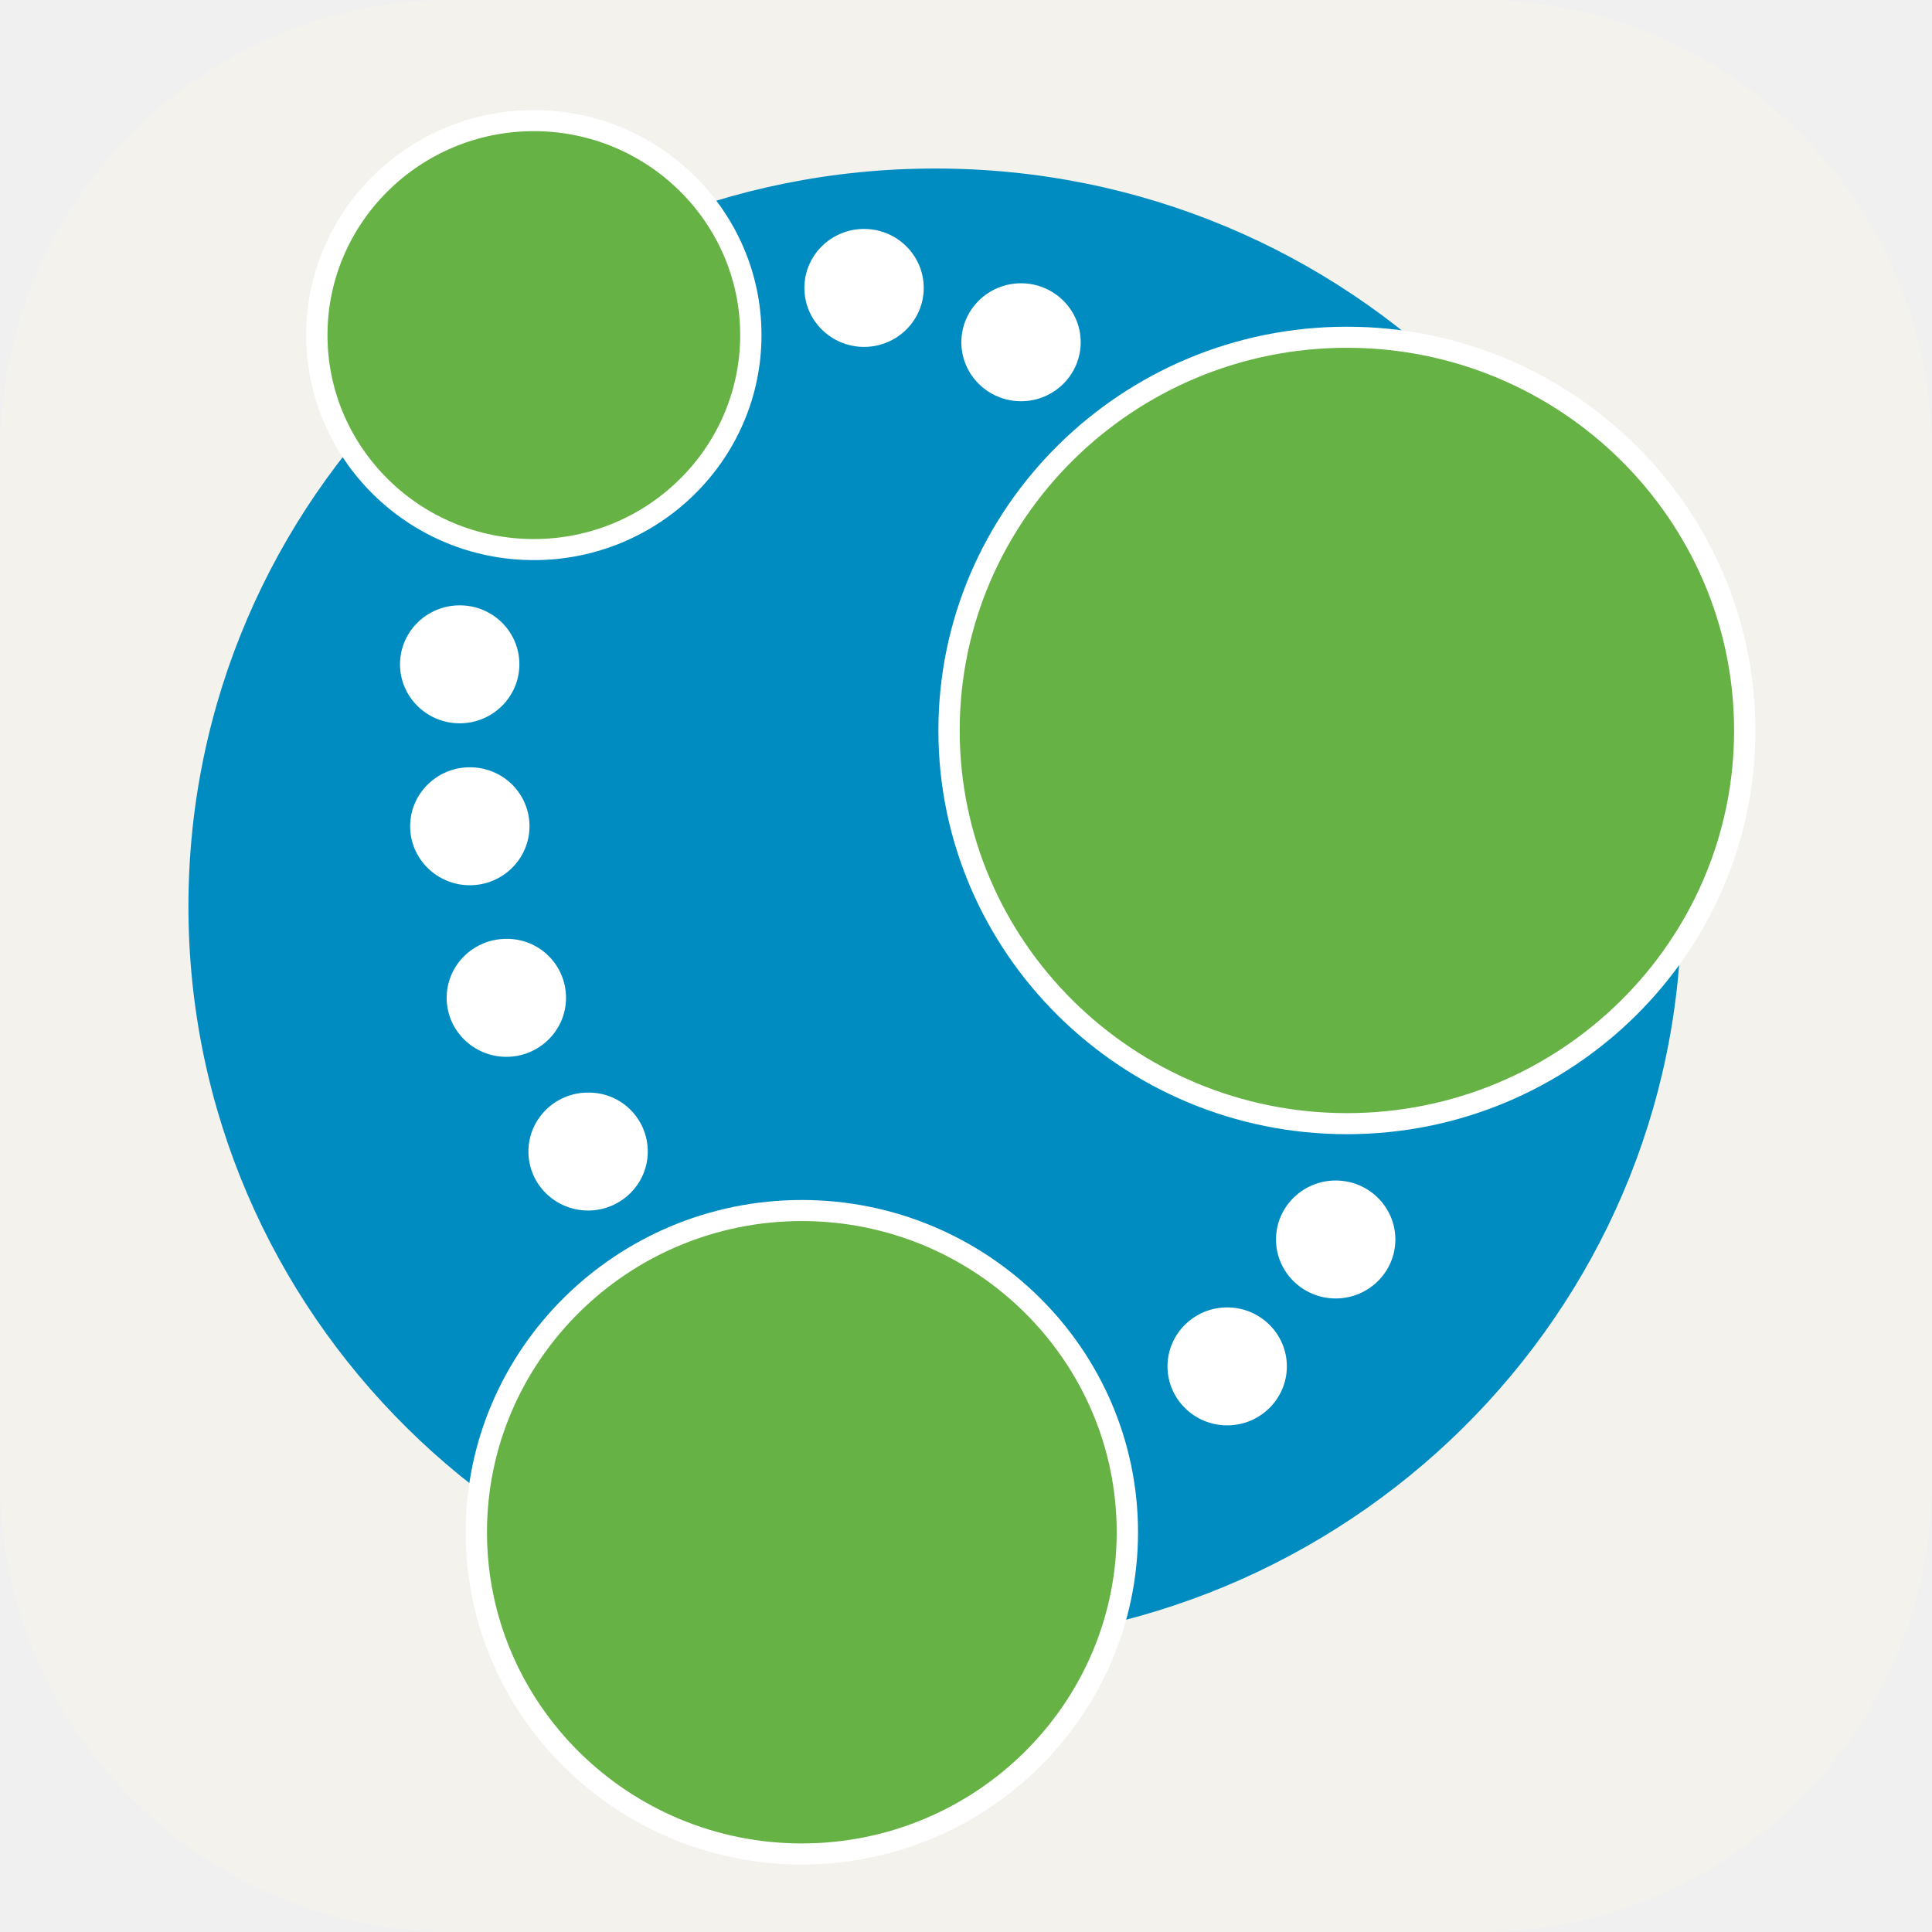
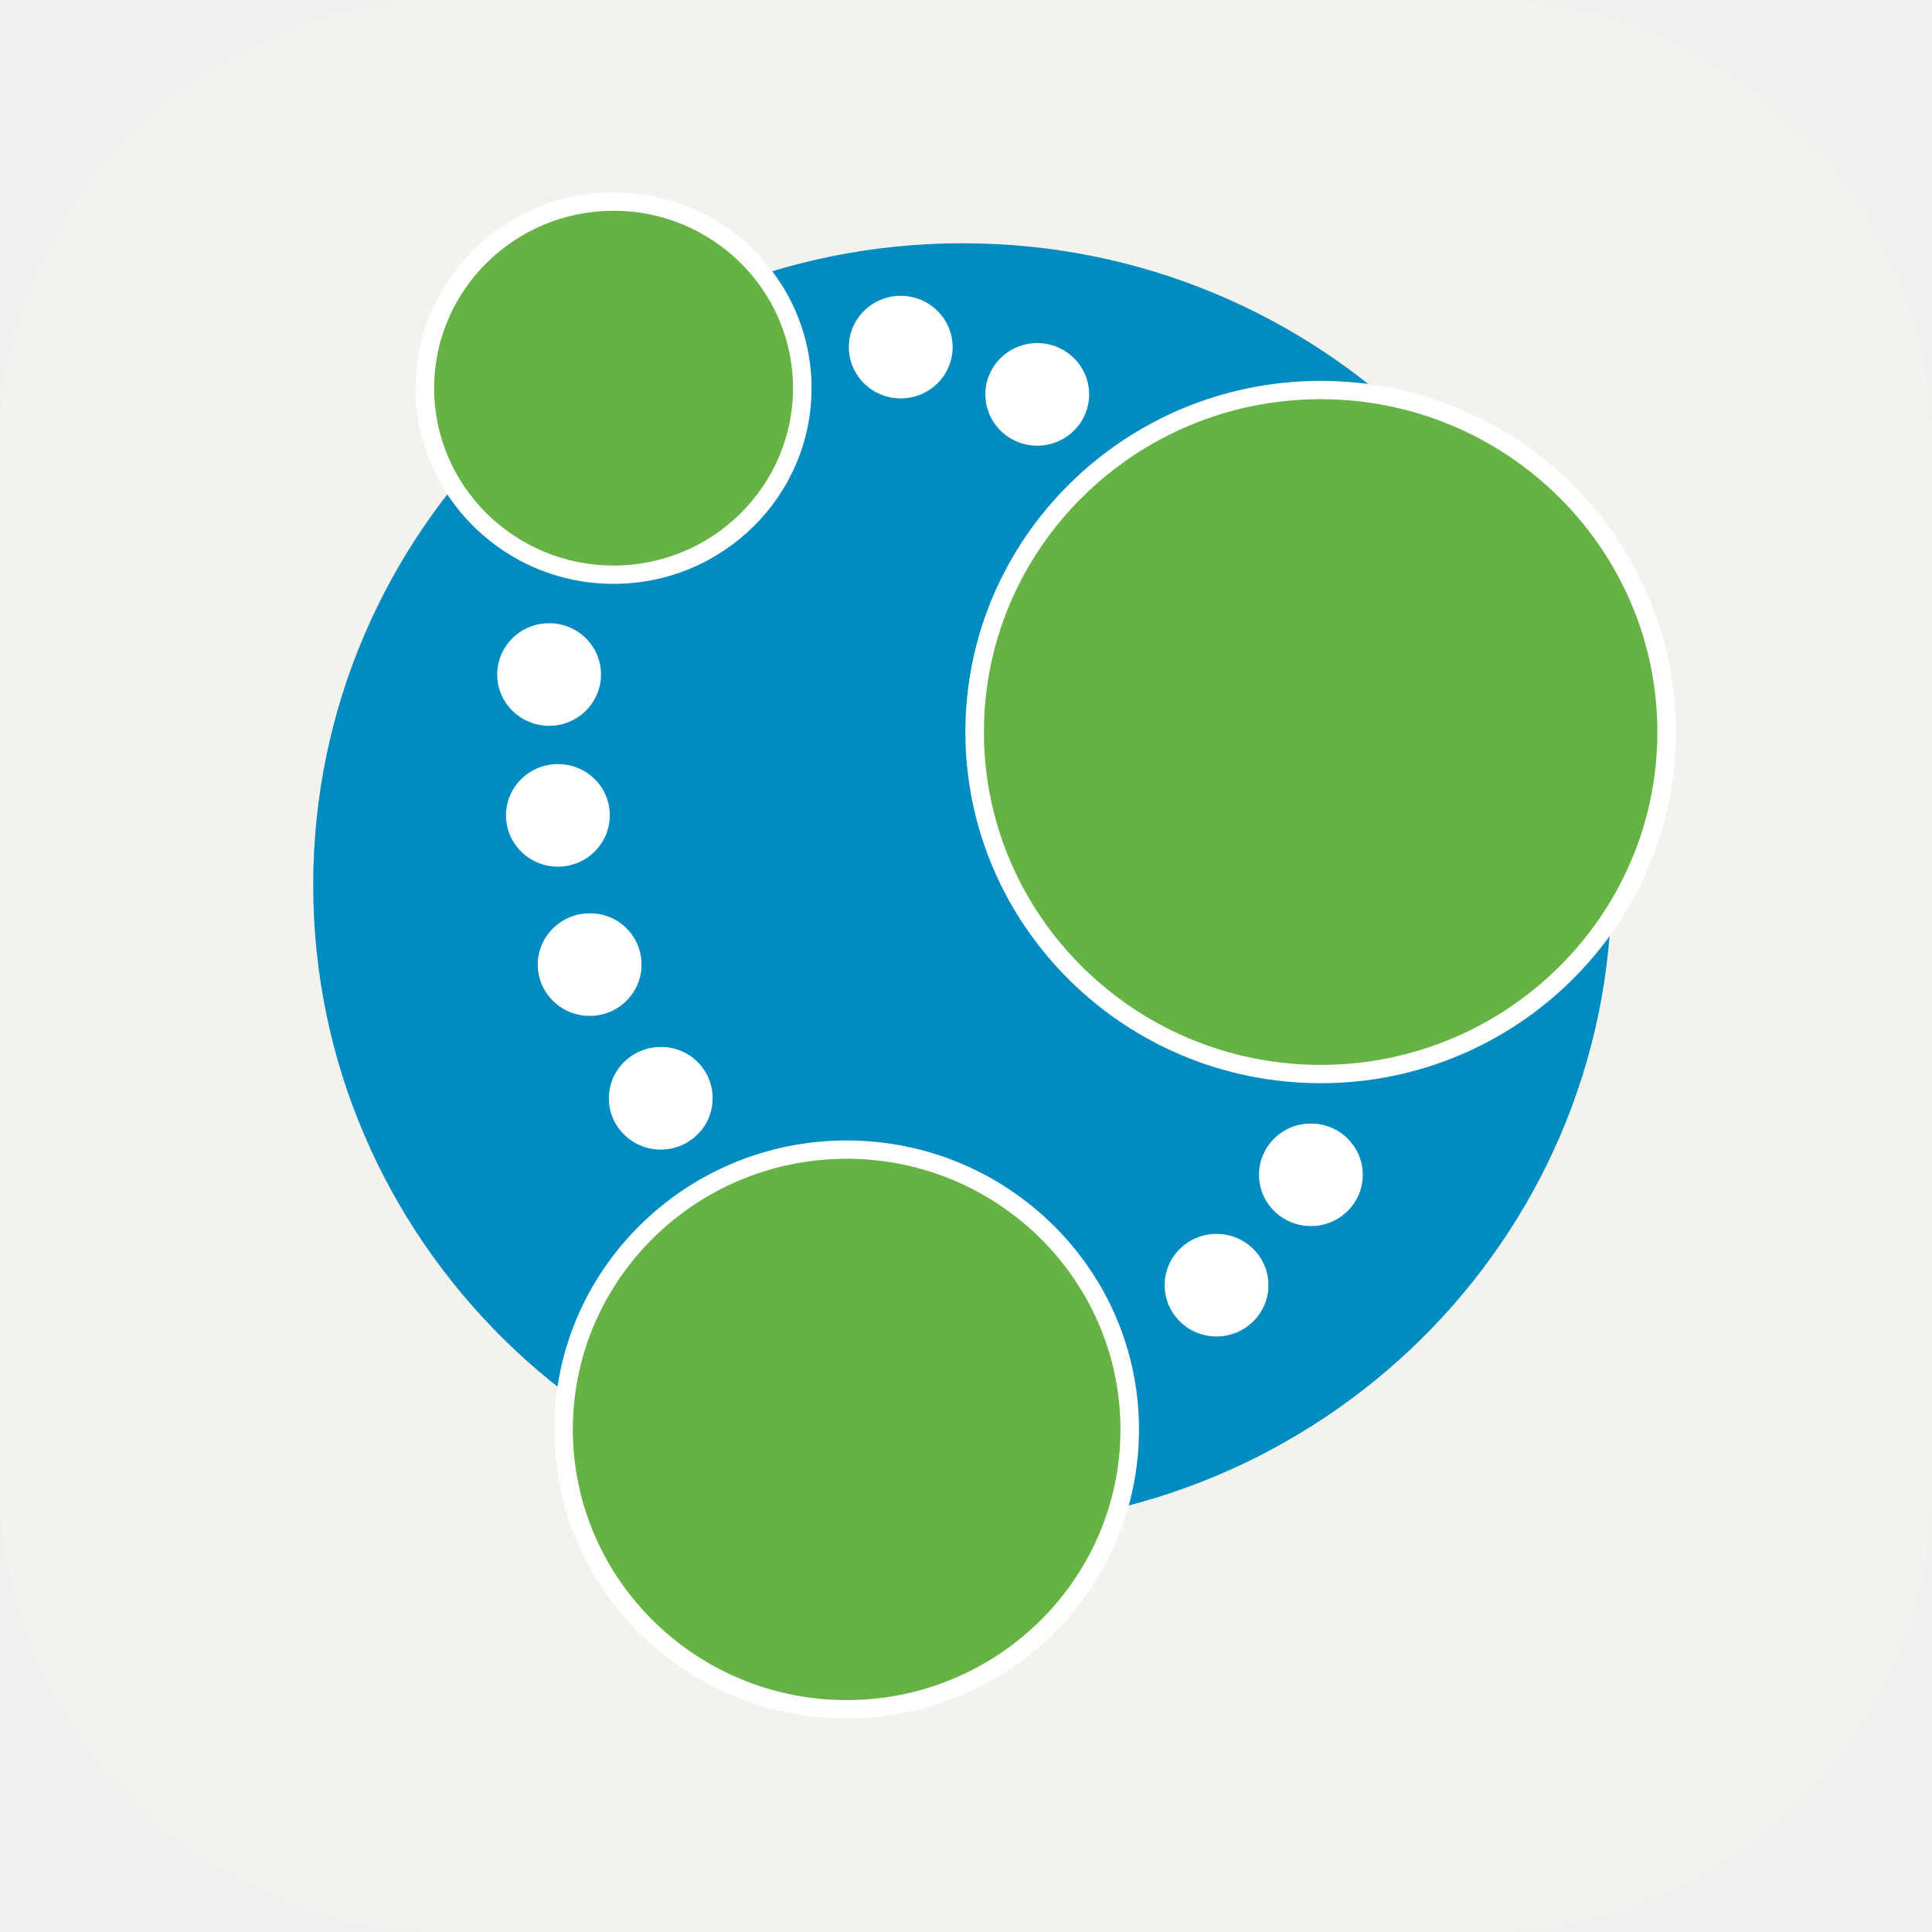
- <svg xmlns="http://www.w3.org/2000/svg" width="256" height="256" viewBox="0 0 29.695 29.696" preserveAspectRatio="xMinYMin" version="1.1" id="svg8">
-   <defs id="defs8" />
-   <rect style="fill:#f4f2ed;fill-opacity:1;stroke-width:0.116" id="rect8" width="29.696" height="29.696" x="0" y="0" rx="6.96" />
-   <g id="g8" transform="matrix(0.09432691,0,0,0.0932263,2.896288,1.669088)">
-     <path d="m 243.29,131.526 c 0,67.188 -54.458,121.645 -121.645,121.645 C 54.458,253.171 0,198.714 0,131.526 0,64.34 54.458,9.882 121.645,9.882 188.832,9.823 243.289,64.339 243.289,131.526" fill="#008cc1" id="path1" style="display:inline" />
-     <path d="m 53.927,91.626 c 0,5.364 -4.361,9.725 -9.724,9.725 -5.364,0 -9.725,-4.36 -9.725,-9.725 0,-5.363 4.36,-9.724 9.725,-9.724 a 9.696,9.696 0 0 1 9.724,9.724 m 1.65,26.699 c 0,5.363 -4.361,9.725 -9.724,9.725 -5.363,0 -9.725,-4.362 -9.725,-9.725 0,-5.364 4.362,-9.724 9.725,-9.724 a 9.696,9.696 0 0 1 9.724,9.724 m 5.953,28.29 c 0,5.363 -4.362,9.724 -9.725,9.724 -5.363,0 -9.725,-4.361 -9.725,-9.724 0,-5.365 4.362,-9.725 9.725,-9.725 5.363,-0.059 9.724,4.302 9.724,9.725 m 13.321,25.342 c 0,5.363 -4.363,9.725 -9.726,9.725 -5.363,0 -9.724,-4.362 -9.724,-9.725 0,-5.364 4.361,-9.724 9.724,-9.724 5.363,-0.06 9.725,4.302 9.725,9.724 m 104.141,35.421 c 0,5.363 -4.361,9.724 -9.725,9.724 -5.363,0 -9.724,-4.361 -9.724,-9.724 0,-5.363 4.36,-9.725 9.724,-9.725 5.364,0 9.725,4.362 9.725,9.725 m 17.68,-20.923 c 0,5.363 -4.36,9.724 -9.725,9.724 -5.363,0 -9.724,-4.36 -9.724,-9.724 0,-5.363 4.361,-9.725 9.724,-9.725 5.365,0 9.726,4.362 9.726,9.725 M 145.396,38.525 c 0,5.363 -4.362,9.724 -9.725,9.724 -5.363,0 -9.724,-4.36 -9.724,-9.724 0,-5.363 4.361,-9.724 9.724,-9.724 5.363,0 9.725,4.36 9.725,9.724 m -25.578,-8.958 c 0,5.363 -4.362,9.724 -9.725,9.724 -5.363,0 -9.724,-4.36 -9.724,-9.724 0,-5.363 4.36,-9.725 9.724,-9.725 5.363,0 9.725,4.362 9.725,9.725" fill="#ffffff" id="path2" />
-     <path d="m 188.773,37.7 c 35.804,0 64.83,29.026 64.83,64.83 0,35.804 -29.026,64.83 -64.83,64.83 -35.805,0 -64.83,-29.026 -64.83,-64.83 0,-35.804 29.025,-64.83 64.83,-64.83" fill="#66b245" id="path3" />
-     <path d="m 188.773,169.096 c -36.705,0 -66.567,-29.862 -66.567,-66.566 0,-36.705 29.862,-66.566 66.567,-66.566 36.704,0 66.566,29.86 66.566,66.566 0,36.704 -29.862,66.566 -66.566,66.566 z m 0,-129.66 c -34.79,0 -63.094,28.305 -63.094,63.094 0,34.79 28.304,63.093 63.094,63.093 34.79,0 63.093,-28.303 63.093,-63.093 0,-34.79 -28.303,-63.093 -63.093,-63.093 z" fill="#ffffff" id="path4" />
-     <path d="m 99.956,181.682 c 29.294,0 53.043,23.747 53.043,53.042 0,29.294 -23.749,53.043 -53.043,53.043 -29.295,0 -53.043,-23.749 -53.043,-53.043 0,-29.295 23.748,-53.042 53.043,-53.042" fill="#66b245" id="path5" />
-     <path d="m 99.956,289.503 c -30.206,0 -54.779,-24.574 -54.779,-54.779 0,-30.206 24.573,-54.779 54.78,-54.779 30.205,0 54.778,24.573 54.778,54.78 0,30.204 -24.573,54.778 -54.779,54.778 z m 0,-106.085 c -28.29,0 -51.306,23.015 -51.306,51.306 0,28.29 23.016,51.306 51.306,51.306 28.29,0 51.306,-23.016 51.306,-51.306 0,-28.29 -23.016,-51.306 -51.306,-51.306 z" fill="#ffffff" id="path6" />
-     <path d="m 56.284,1.984 c 19.53,0 35.362,15.833 35.362,35.362 0,19.53 -15.832,35.362 -35.362,35.362 -19.53,0 -35.361,-15.832 -35.361,-35.362 0,-19.53 15.832,-35.362 35.361,-35.362" fill="#66b245" id="path7" />
-     <path d="m 56.284,74.444 c -20.456,0 -37.098,-16.642 -37.098,-37.098 0,-20.456 16.642,-37.098 37.098,-37.098 20.456,0 37.098,16.642 37.098,37.098 0,20.456 -16.642,37.098 -37.098,37.098 z m 0,-70.723 c -18.54,0 -33.625,15.084 -33.625,33.625 0,18.541 15.084,33.626 33.625,33.626 18.541,0 33.626,-15.085 33.626,-33.626 0,-18.54 -15.085,-33.625 -33.626,-33.625 z" fill="#ffffff" id="path8" />
+ <svg xmlns="http://www.w3.org/2000/svg" width="256" height="256" viewBox="0 0 256 256" fill="none" version="1.1" id="svg1">
+   <defs id="defs1" />
+   <path d="M 196,0 H 60 C 26.863,0 0,26.863 0,60 v 136 c 0,33.137 26.863,60 60,60 h 136 c 33.137,0 60,-26.863 60,-60 V 60 C 256,26.863 229.137,0 196,0 Z" fill="#f4f2ed" id="path1" />
+   <g id="c" transform="matrix(0.7071564,0,0,0.6990372,41.5,25.32664)">
+     <path d="m 243.29,131.526 c 0,67.188 -54.458,121.645 -121.645,121.645 C 54.458,253.171 0,198.714 0,131.526 0,64.34 54.458,9.882 121.645,9.882 188.832,9.823 243.289,64.339 243.289,131.526" fill="#008cc1" id="c0" style="display:inline" />
+     <path d="m 53.927,91.626 c 0,5.364 -4.361,9.725 -9.724,9.725 -5.364,0 -9.725,-4.36 -9.725,-9.725 0,-5.363 4.36,-9.724 9.725,-9.724 a 9.696,9.696 0 0 1 9.724,9.724 m 1.65,26.699 c 0,5.363 -4.361,9.725 -9.724,9.725 -5.363,0 -9.725,-4.362 -9.725,-9.725 0,-5.364 4.362,-9.724 9.725,-9.724 a 9.696,9.696 0 0 1 9.724,9.724 m 5.953,28.29 c 0,5.363 -4.362,9.724 -9.725,9.724 -5.363,0 -9.725,-4.361 -9.725,-9.724 0,-5.365 4.362,-9.725 9.725,-9.725 5.363,-0.059 9.724,4.302 9.724,9.725 m 13.321,25.342 c 0,5.363 -4.363,9.725 -9.726,9.725 -5.363,0 -9.724,-4.362 -9.724,-9.725 0,-5.364 4.361,-9.724 9.724,-9.724 5.363,-0.06 9.725,4.302 9.725,9.724 m 104.141,35.421 c 0,5.363 -4.361,9.724 -9.725,9.724 -5.363,0 -9.724,-4.361 -9.724,-9.724 0,-5.363 4.36,-9.725 9.724,-9.725 5.364,0 9.725,4.362 9.725,9.725 m 17.68,-20.923 c 0,5.363 -4.36,9.724 -9.725,9.724 -5.363,0 -9.724,-4.36 -9.724,-9.724 0,-5.363 4.361,-9.725 9.724,-9.725 5.365,0 9.726,4.362 9.726,9.725 M 145.396,38.525 c 0,5.363 -4.362,9.724 -9.725,9.724 -5.363,0 -9.724,-4.36 -9.724,-9.724 0,-5.363 4.361,-9.724 9.724,-9.724 5.363,0 9.725,4.36 9.725,9.724 m -25.578,-8.958 c 0,5.363 -4.362,9.724 -9.725,9.724 -5.363,0 -9.724,-4.36 -9.724,-9.724 0,-5.363 4.36,-9.725 9.724,-9.725 5.363,0 9.725,4.362 9.725,9.725" fill="#ffffff" id="c1" />
+     <path d="m 188.773,37.7 c 35.804,0 64.83,29.026 64.83,64.83 0,35.804 -29.026,64.83 -64.83,64.83 -35.805,0 -64.83,-29.026 -64.83,-64.83 0,-35.804 29.025,-64.83 64.83,-64.83" fill="#66b245" id="c2" />
+     <path d="m 188.773,169.096 c -36.705,0 -66.567,-29.862 -66.567,-66.566 0,-36.705 29.862,-66.566 66.567,-66.566 36.704,0 66.566,29.86 66.566,66.566 0,36.704 -29.862,66.566 -66.566,66.566 z m 0,-129.66 c -34.79,0 -63.094,28.305 -63.094,63.094 0,34.79 28.304,63.093 63.094,63.093 34.79,0 63.093,-28.303 63.093,-63.093 0,-34.79 -28.303,-63.093 -63.093,-63.093 z" fill="#ffffff" id="c3" />
+     <path d="m 99.956,181.682 c 29.294,0 53.043,23.747 53.043,53.042 0,29.294 -23.749,53.043 -53.043,53.043 -29.295,0 -53.043,-23.749 -53.043,-53.043 0,-29.295 23.748,-53.042 53.043,-53.042" fill="#66b245" id="c4" />
+     <path d="m 99.956,289.503 c -30.206,0 -54.779,-24.574 -54.779,-54.779 0,-30.206 24.573,-54.779 54.78,-54.779 30.205,0 54.778,24.573 54.778,54.78 0,30.204 -24.573,54.778 -54.779,54.778 z m 0,-106.085 c -28.29,0 -51.306,23.015 -51.306,51.306 0,28.29 23.016,51.306 51.306,51.306 28.29,0 51.306,-23.016 51.306,-51.306 0,-28.29 -23.016,-51.306 -51.306,-51.306 z" fill="#ffffff" id="c5" />
+     <path d="m 56.284,1.984 c 19.53,0 35.362,15.833 35.362,35.362 0,19.53 -15.832,35.362 -35.362,35.362 -19.53,0 -35.361,-15.832 -35.361,-35.362 0,-19.53 15.832,-35.362 35.361,-35.362" fill="#66b245" id="c6" />
+     <path d="m 56.284,74.444 c -20.456,0 -37.098,-16.642 -37.098,-37.098 0,-20.456 16.642,-37.098 37.098,-37.098 20.456,0 37.098,16.642 37.098,37.098 0,20.456 -16.642,37.098 -37.098,37.098 z m 0,-70.723 c -18.54,0 -33.625,15.084 -33.625,33.625 0,18.541 15.084,33.626 33.625,33.626 18.541,0 33.626,-15.085 33.626,-33.626 0,-18.54 -15.085,-33.625 -33.626,-33.625 z" fill="#ffffff" id="c7" />
  </g>
</svg>
